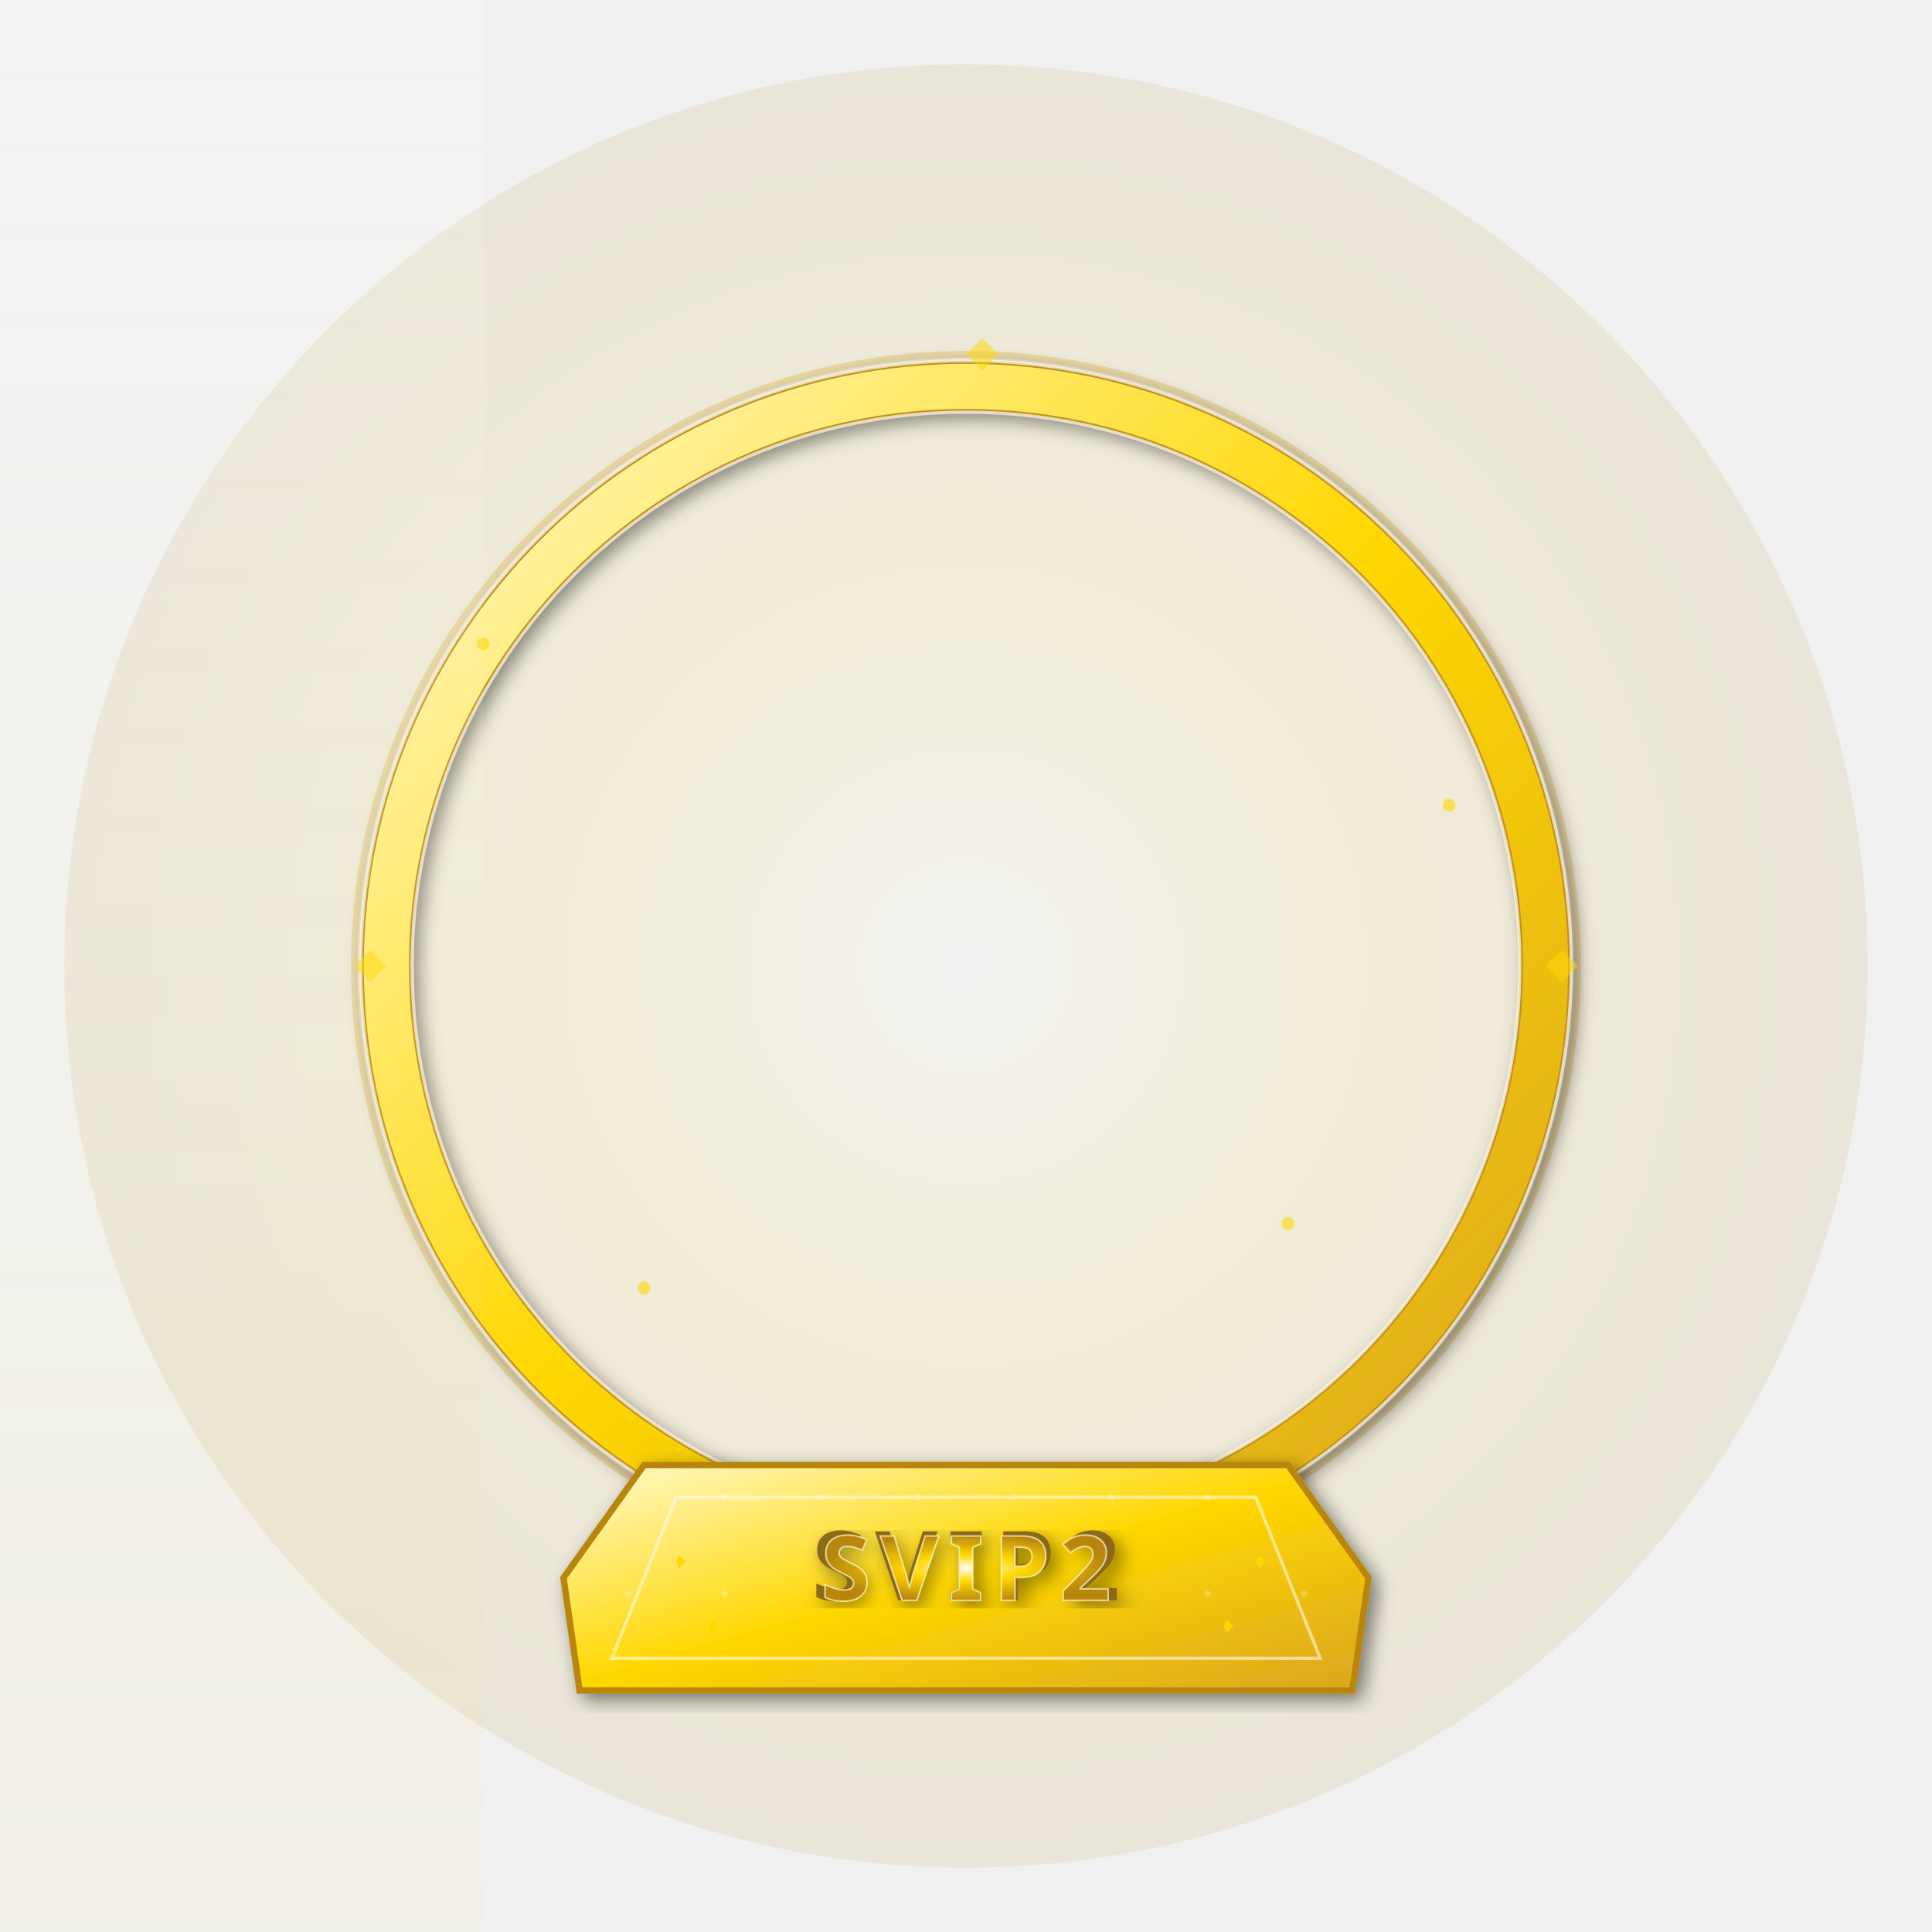
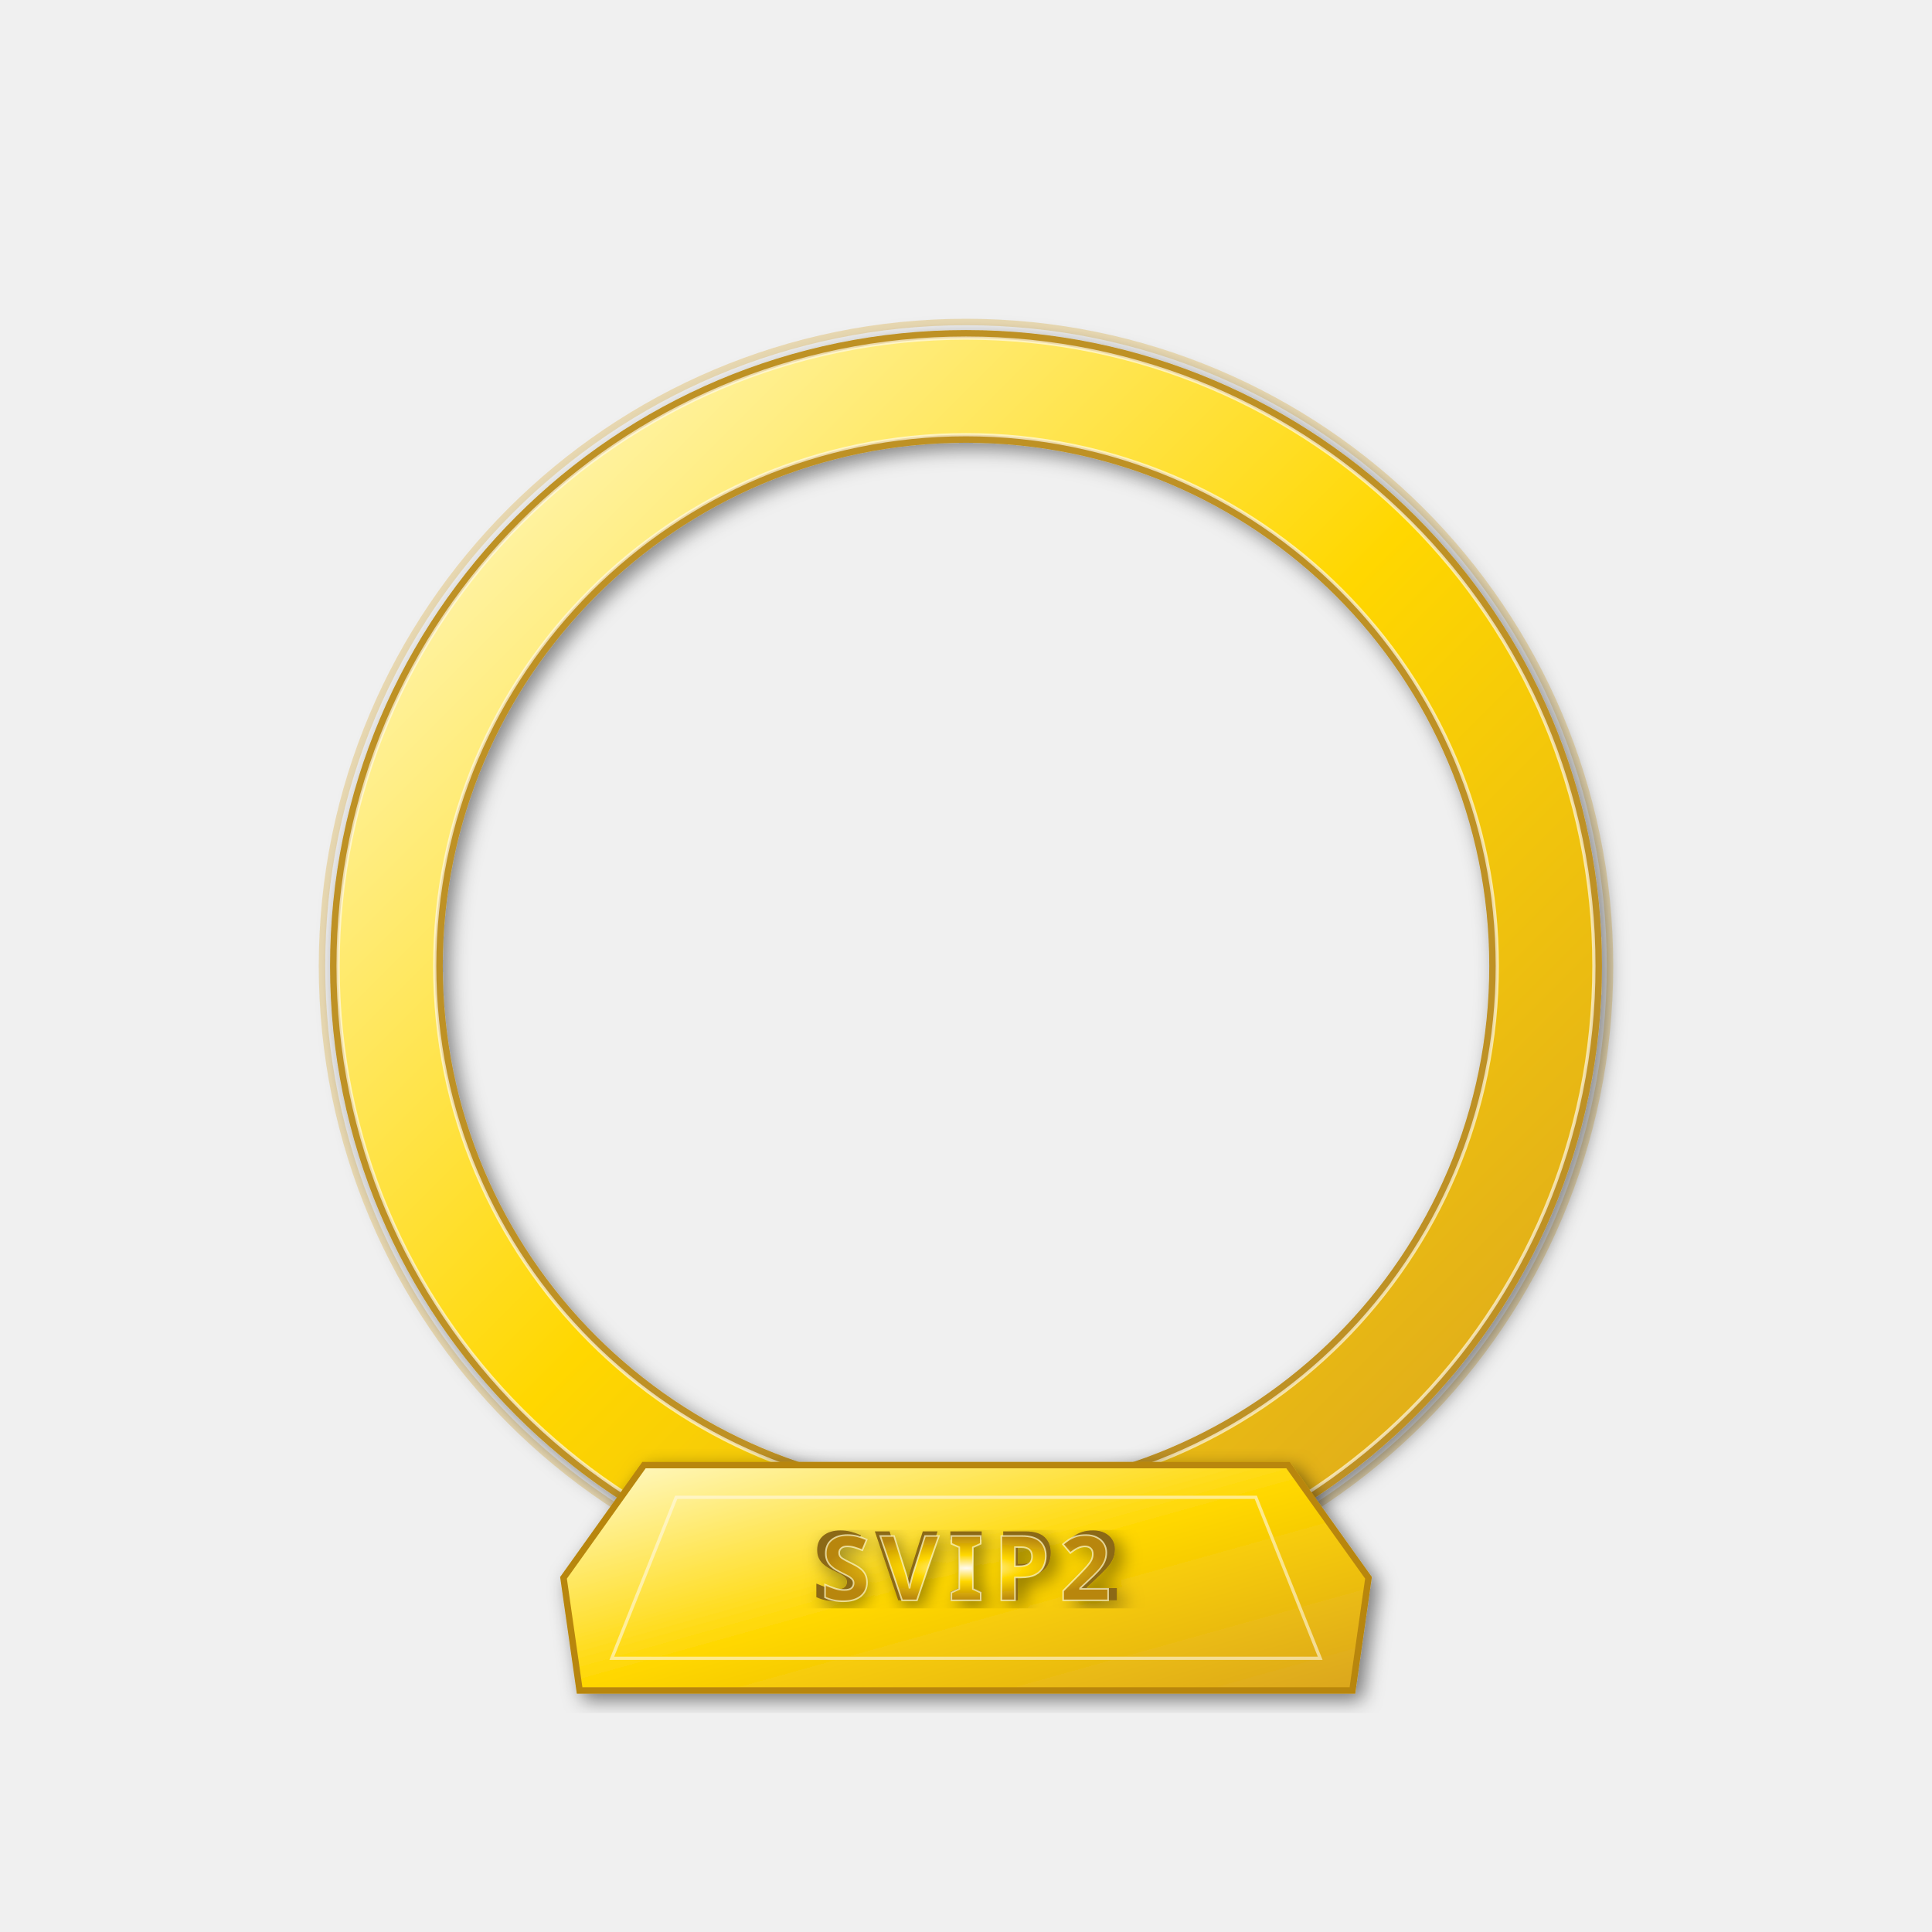
<svg xmlns="http://www.w3.org/2000/svg" width="600" height="600" viewBox="0 0 600 600" fill="none">
  <defs>
    <linearGradient id="goldGradient1" x1="0" y1="0" x2="1" y2="1">
      <stop offset="0%" stop-color="#fffacd" />
      <stop offset="50%" stop-color="#ffd700" />
      <stop offset="100%" stop-color="#daa520" />
    </linearGradient>
    <radialGradient id="goldRadial" cx="50%" cy="50%" r="50%">
      <stop offset="0%" stop-color="#fffaf0" />
      <stop offset="40%" stop-color="#ffd700" />
      <stop offset="100%" stop-color="#b8860b" />
    </radialGradient>
    <linearGradient id="goldShine" x1="0" y1="0" x2="0" y2="1">
      <stop offset="0%" stop-color="#ffffff" stop-opacity="0.8" />
      <stop offset="50%" stop-color="#fffacd" stop-opacity="0.5" />
      <stop offset="100%" stop-color="#ffd700" stop-opacity="0.3" />
    </linearGradient>
    <linearGradient id="goldWingGrad1" x1="0" y1="0" x2="1" y2="1">
      <stop offset="0%" stop-color="#fff9e6" />
      <stop offset="30%" stop-color="#ffd700" />
      <stop offset="60%" stop-color="#ffb347" />
      <stop offset="100%" stop-color="#daa520" />
    </linearGradient>
    <linearGradient id="goldWingGrad2" x1="0" y1="1" x2="1" y2="0">
      <stop offset="0%" stop-color="#fffacd" />
      <stop offset="50%" stop-color="#ffd700" />
      <stop offset="100%" stop-color="#ff8c00" />
    </linearGradient>
    <linearGradient id="featherGrad" x1="0" y1="0" x2="1" y2="1">
      <stop offset="0%" stop-color="#fffaf0" />
      <stop offset="20%" stop-color="#ffd700" />
      <stop offset="50%" stop-color="#ffb347" />
      <stop offset="80%" stop-color="#daa520" />
      <stop offset="100%" stop-color="#b8860b" />
    </linearGradient>
    <filter id="glow">
      <feGaussianBlur stdDeviation="4" result="coloredBlur" />
      <feMerge>
        <feMergeNode in="coloredBlur" />
        <feMergeNode in="SourceGraphic" />
      </feMerge>
    </filter>
    <filter id="shadow">
      <feGaussianBlur in="SourceAlpha" stdDeviation="3" />
      <feOffset dx="2" dy="2" result="offsetblur" />
      <feComponentTransfer>
        <feFuncA type="linear" slope="0.5" />
      </feComponentTransfer>
      <feMerge>
        <feMergeNode />
        <feMergeNode in="SourceGraphic" />
      </feMerge>
    </filter>
    <filter id="goldGlow">
      <feGaussianBlur stdDeviation="5" result="coloredBlur" />
      <feMerge>
        <feMergeNode in="coloredBlur" />
        <feMergeNode in="SourceGraphic" />
      </feMerge>
    </filter>
    <pattern id="ornament" x="0" y="0" width="20" height="20" patternUnits="userSpaceOnUse">
      <circle cx="10" cy="10" r="2" fill="#daa520" opacity="0.3" />
      <circle cx="0" cy="0" r="1" fill="#ffd700" opacity="0.5" />
      <circle cx="20" cy="20" r="1" fill="#ffd700" opacity="0.5" />
    </pattern>
    <pattern id="sparkle" x="0" y="0" width="30" height="30" patternUnits="userSpaceOnUse">
      <circle cx="15" cy="15" r="1" fill="#ffffff" opacity="0.8">
        <animate attributeName="r" values="1;3;1" dur="2s" repeatCount="indefinite" />
      </circle>
    </pattern>
  </defs>
-   <ellipse cx="300" cy="300" rx="280" ry="280" fill="url(#goldRadial)" opacity="0.1" />
-   <circle cx="300" cy="300" r="190" fill="none" stroke="#daa520" stroke-width="2" opacity="0.3" />
-   <circle cx="300" cy="300" r="180" fill="none" stroke="#b8860b" stroke-width="16" filter="url(#shadow)" opacity="0.9" />
-   <circle cx="300" cy="300" r="180" fill="none" stroke="url(#goldGradient1)" stroke-width="14" />
-   <circle cx="300" cy="300" r="172" fill="none" stroke="#fff9e6" stroke-width="1" opacity="0.7" />
-   <circle cx="300" cy="300" r="188" fill="none" stroke="#fff9e6" stroke-width="1" opacity="0.7" />
-   <g opacity="0.5">
-     <path d="M300,110 L305,105 L310,110 L305,115 Z" fill="#ffd700" />
-     <path d="M300,490 L305,485 L310,490 L305,495 Z" fill="#ffd700" />
-     <path d="M110,300 L115,295 L120,300 L115,305 Z" fill="#ffd700" />
-     <path d="M480,300 L485,295 L490,300 L485,305 Z" fill="#ffd700" />
-   </g>
+   <circle cx="300" cy="300" r="200" fill="none" stroke="#daa520" stroke-width="2" opacity="0.3" />
+   <circle cx="300" cy="300" r="180" fill="none" stroke="#b8860b" stroke-width="35" filter="url(#shadow)" opacity="0.9" />
+   <circle cx="300" cy="300" r="180" fill="none" stroke="url(#goldGradient1)" stroke-width="30" />
+   <circle cx="300" cy="300" r="195" fill="none" stroke="#fff9e6" stroke-width="1" opacity="0.7" />
+   <circle cx="300" cy="300" r="165" fill="none" stroke="#fff9e6" stroke-width="1" opacity="0.7" />
  <g filter="url(#shadow)">
    <path d="M200,455 L400,455 L425,490 L420,525 L180,525 L175,490 Z" fill="url(#goldGradient1)" stroke="#b8860b" stroke-width="2" />
-     <path d="M205,460 L395,460 L415,520 L185,520 Z" fill="url(#sparkle)" opacity="0.3" />
    <path d="M210,465 L390,465 L410,515 L190,515 Z" fill="none" stroke="#fff9e6" stroke-width="1" opacity="0.6" />
    <text x="300" y="497" text-anchor="middle" fill="#8b6914" font-size="30" font-family="Arial Black" font-weight="bold" letter-spacing="3" filter="url(#shadow)">SVIP2</text>
    <text x="300" y="497" text-anchor="middle" fill="url(#goldRadial)" font-size="28" font-family="Arial Black" font-weight="bold" letter-spacing="3">SVIP2</text>
    <text x="300" y="497" text-anchor="middle" fill="none" stroke="#fffacd" stroke-width="0.5" font-size="28" font-family="Arial Black" font-weight="bold" letter-spacing="3" opacity="0.7">SVIP2</text>
-     <g fill="#ffd700">
-       <path d="M 210,485 L211,487 L213,485 L211,483 Z" />
-       <path d="M 390,485 L391,487 L393,485 L391,483 Z" />
-       <path d="M 220,505 L221,507 L223,505 L221,503 Z" />
-       <path d="M 380,505 L381,507 L383,505 L381,503 Z" />
-     </g>
  </g>
-   <g opacity="0.6">
-     <circle cx="150" cy="200" r="2" fill="#ffd700">
-       <animate attributeName="cy" values="200;150;200" dur="3s" repeatCount="indefinite" />
-       <animate attributeName="opacity" values="0;1;0" dur="3s" repeatCount="indefinite" />
-     </circle>
-     <circle cx="450" cy="250" r="2" fill="#ffd700">
-       <animate attributeName="cy" values="250;200;250" dur="3.5s" repeatCount="indefinite" />
-       <animate attributeName="opacity" values="0;1;0" dur="3.5s" repeatCount="indefinite" />
-     </circle>
-     <circle cx="200" cy="400" r="2" fill="#ffd700">
-       <animate attributeName="cy" values="400;350;400" dur="4s" repeatCount="indefinite" />
-       <animate attributeName="opacity" values="0;1;0" dur="4s" repeatCount="indefinite" />
-     </circle>
-     <circle cx="400" cy="380" r="2" fill="#ffd700">
-       <animate attributeName="cy" values="380;330;380" dur="3.2s" repeatCount="indefinite" />
-       <animate attributeName="opacity" values="0;1;0" dur="3.2s" repeatCount="indefinite" />
-     </circle>
-   </g>
-   <rect x="0" y="0" width="150" height="600" fill="url(#goldShine)" opacity="0.15">
-     <animateTransform attributeName="transform" type="translate" from="-150 0" to="750 0" dur="4s" repeatCount="indefinite" />
-   </rect>
</svg>
